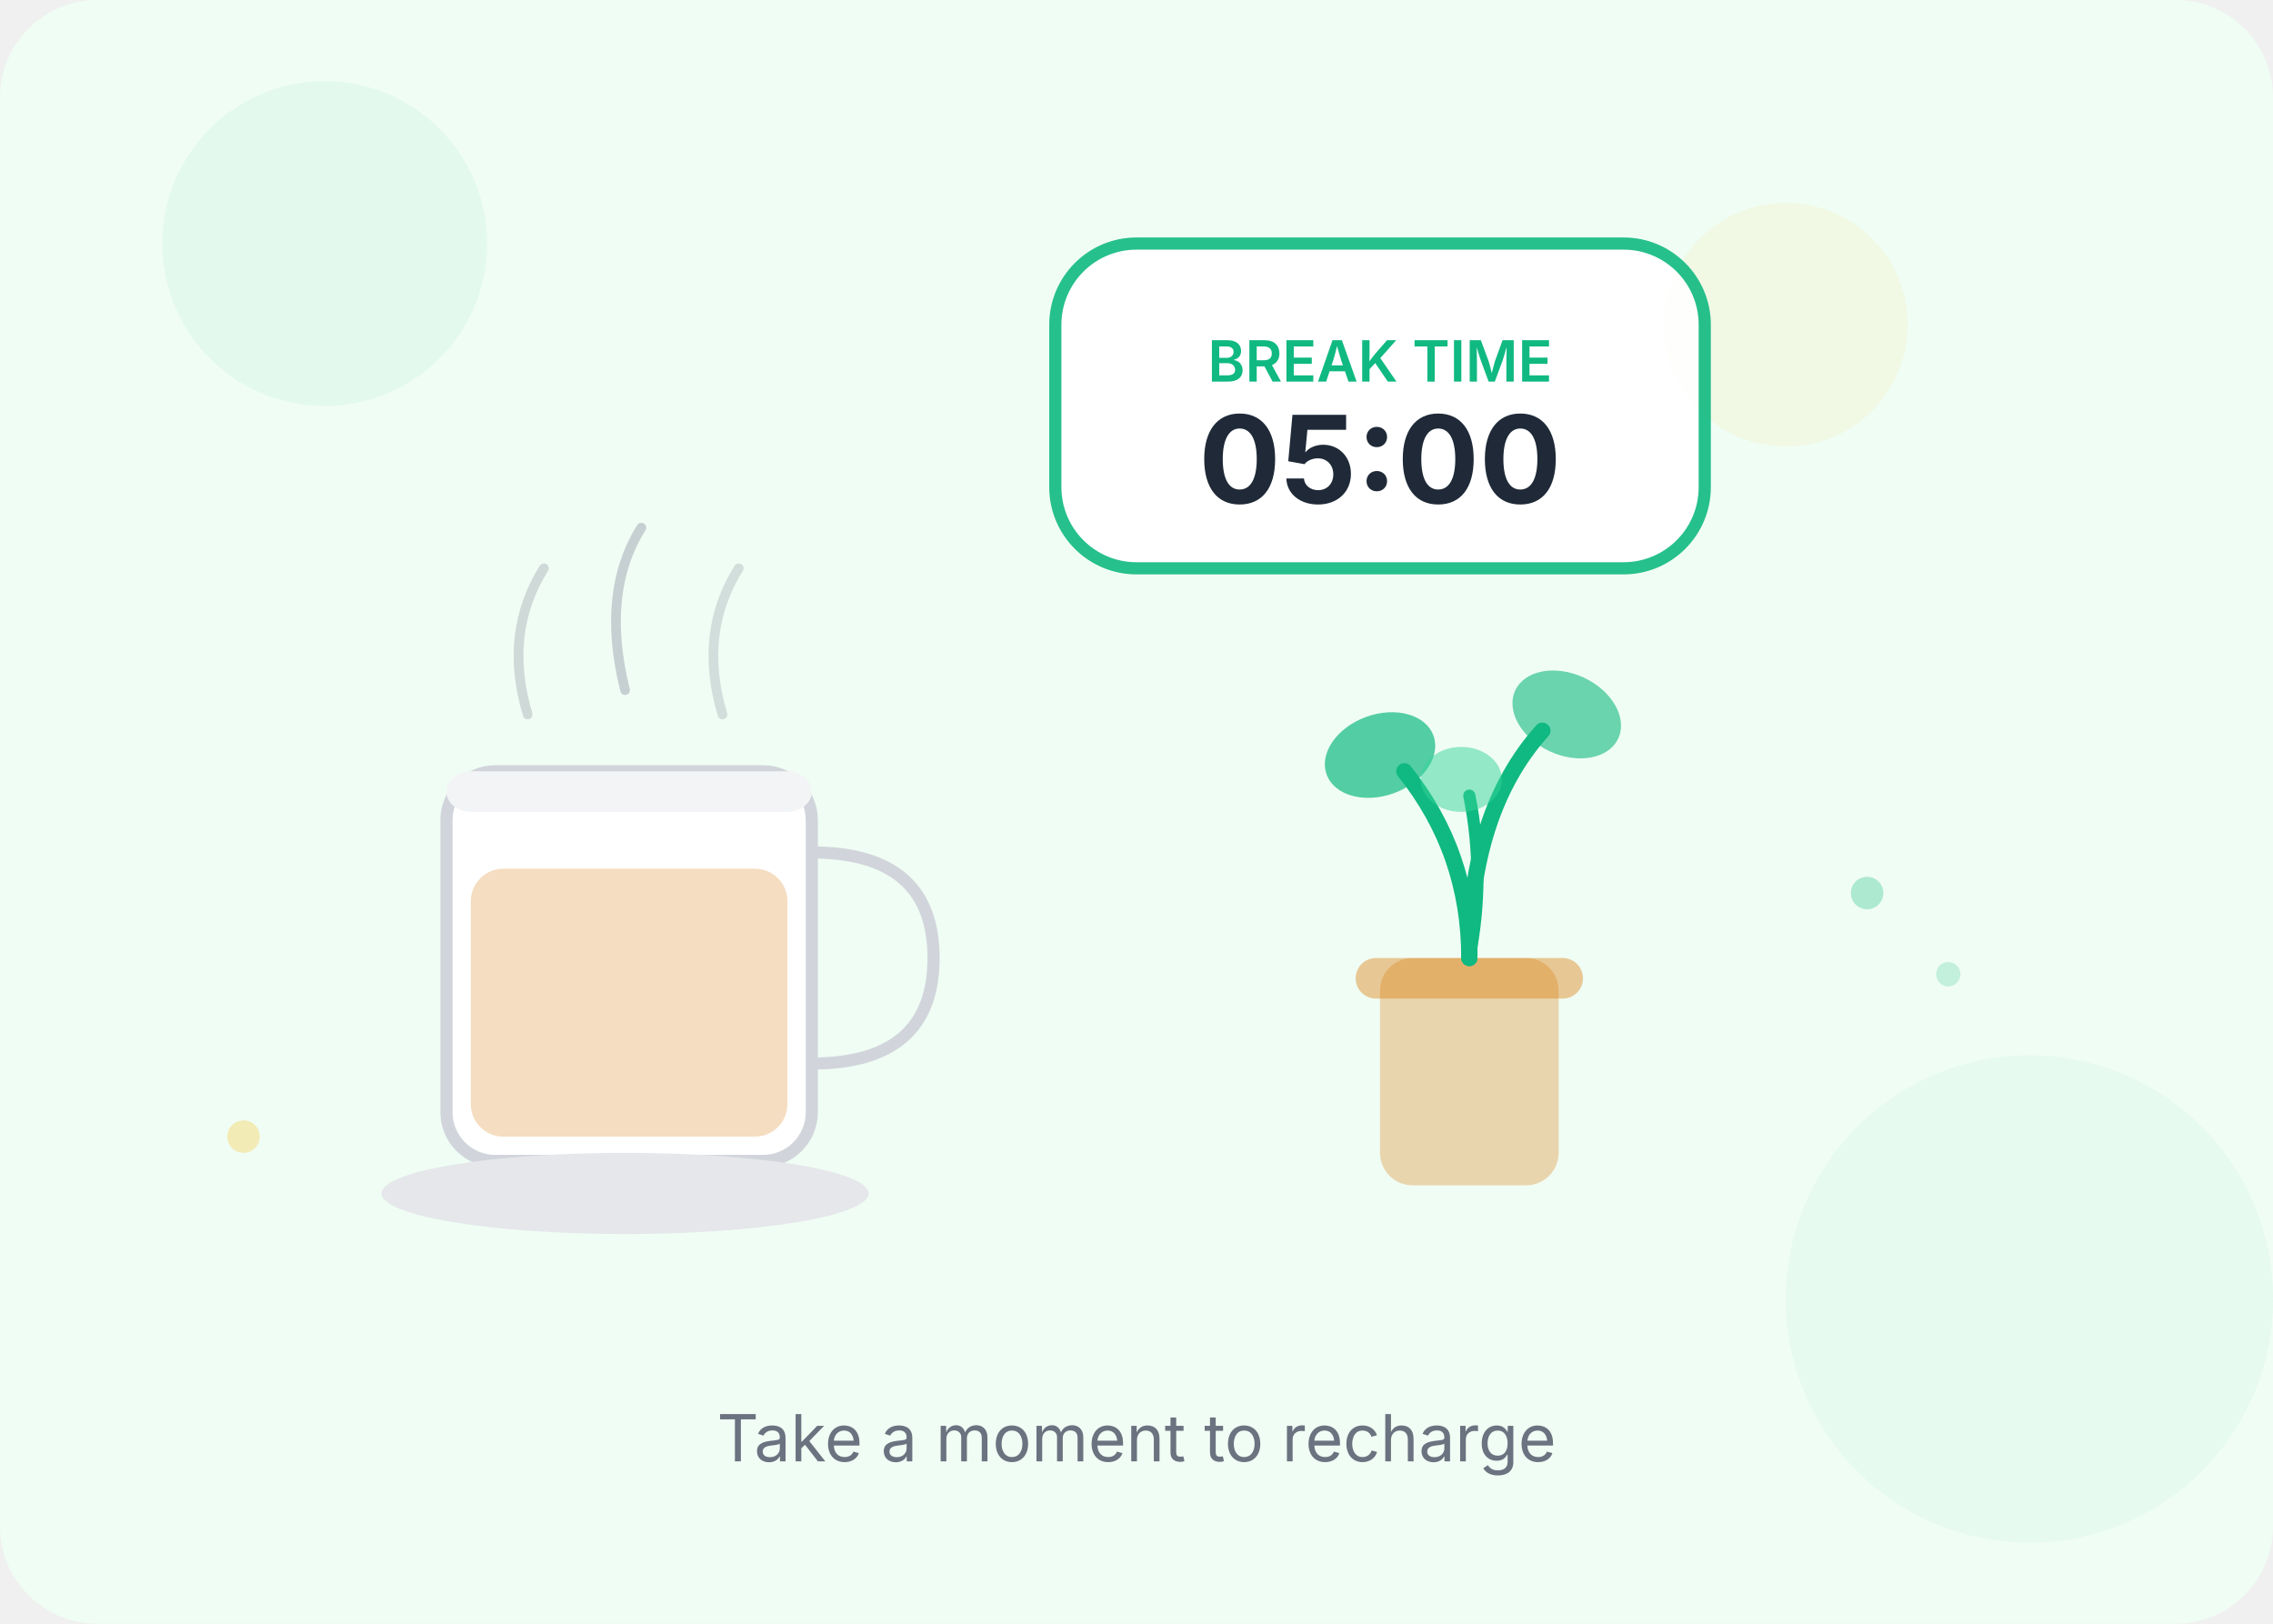
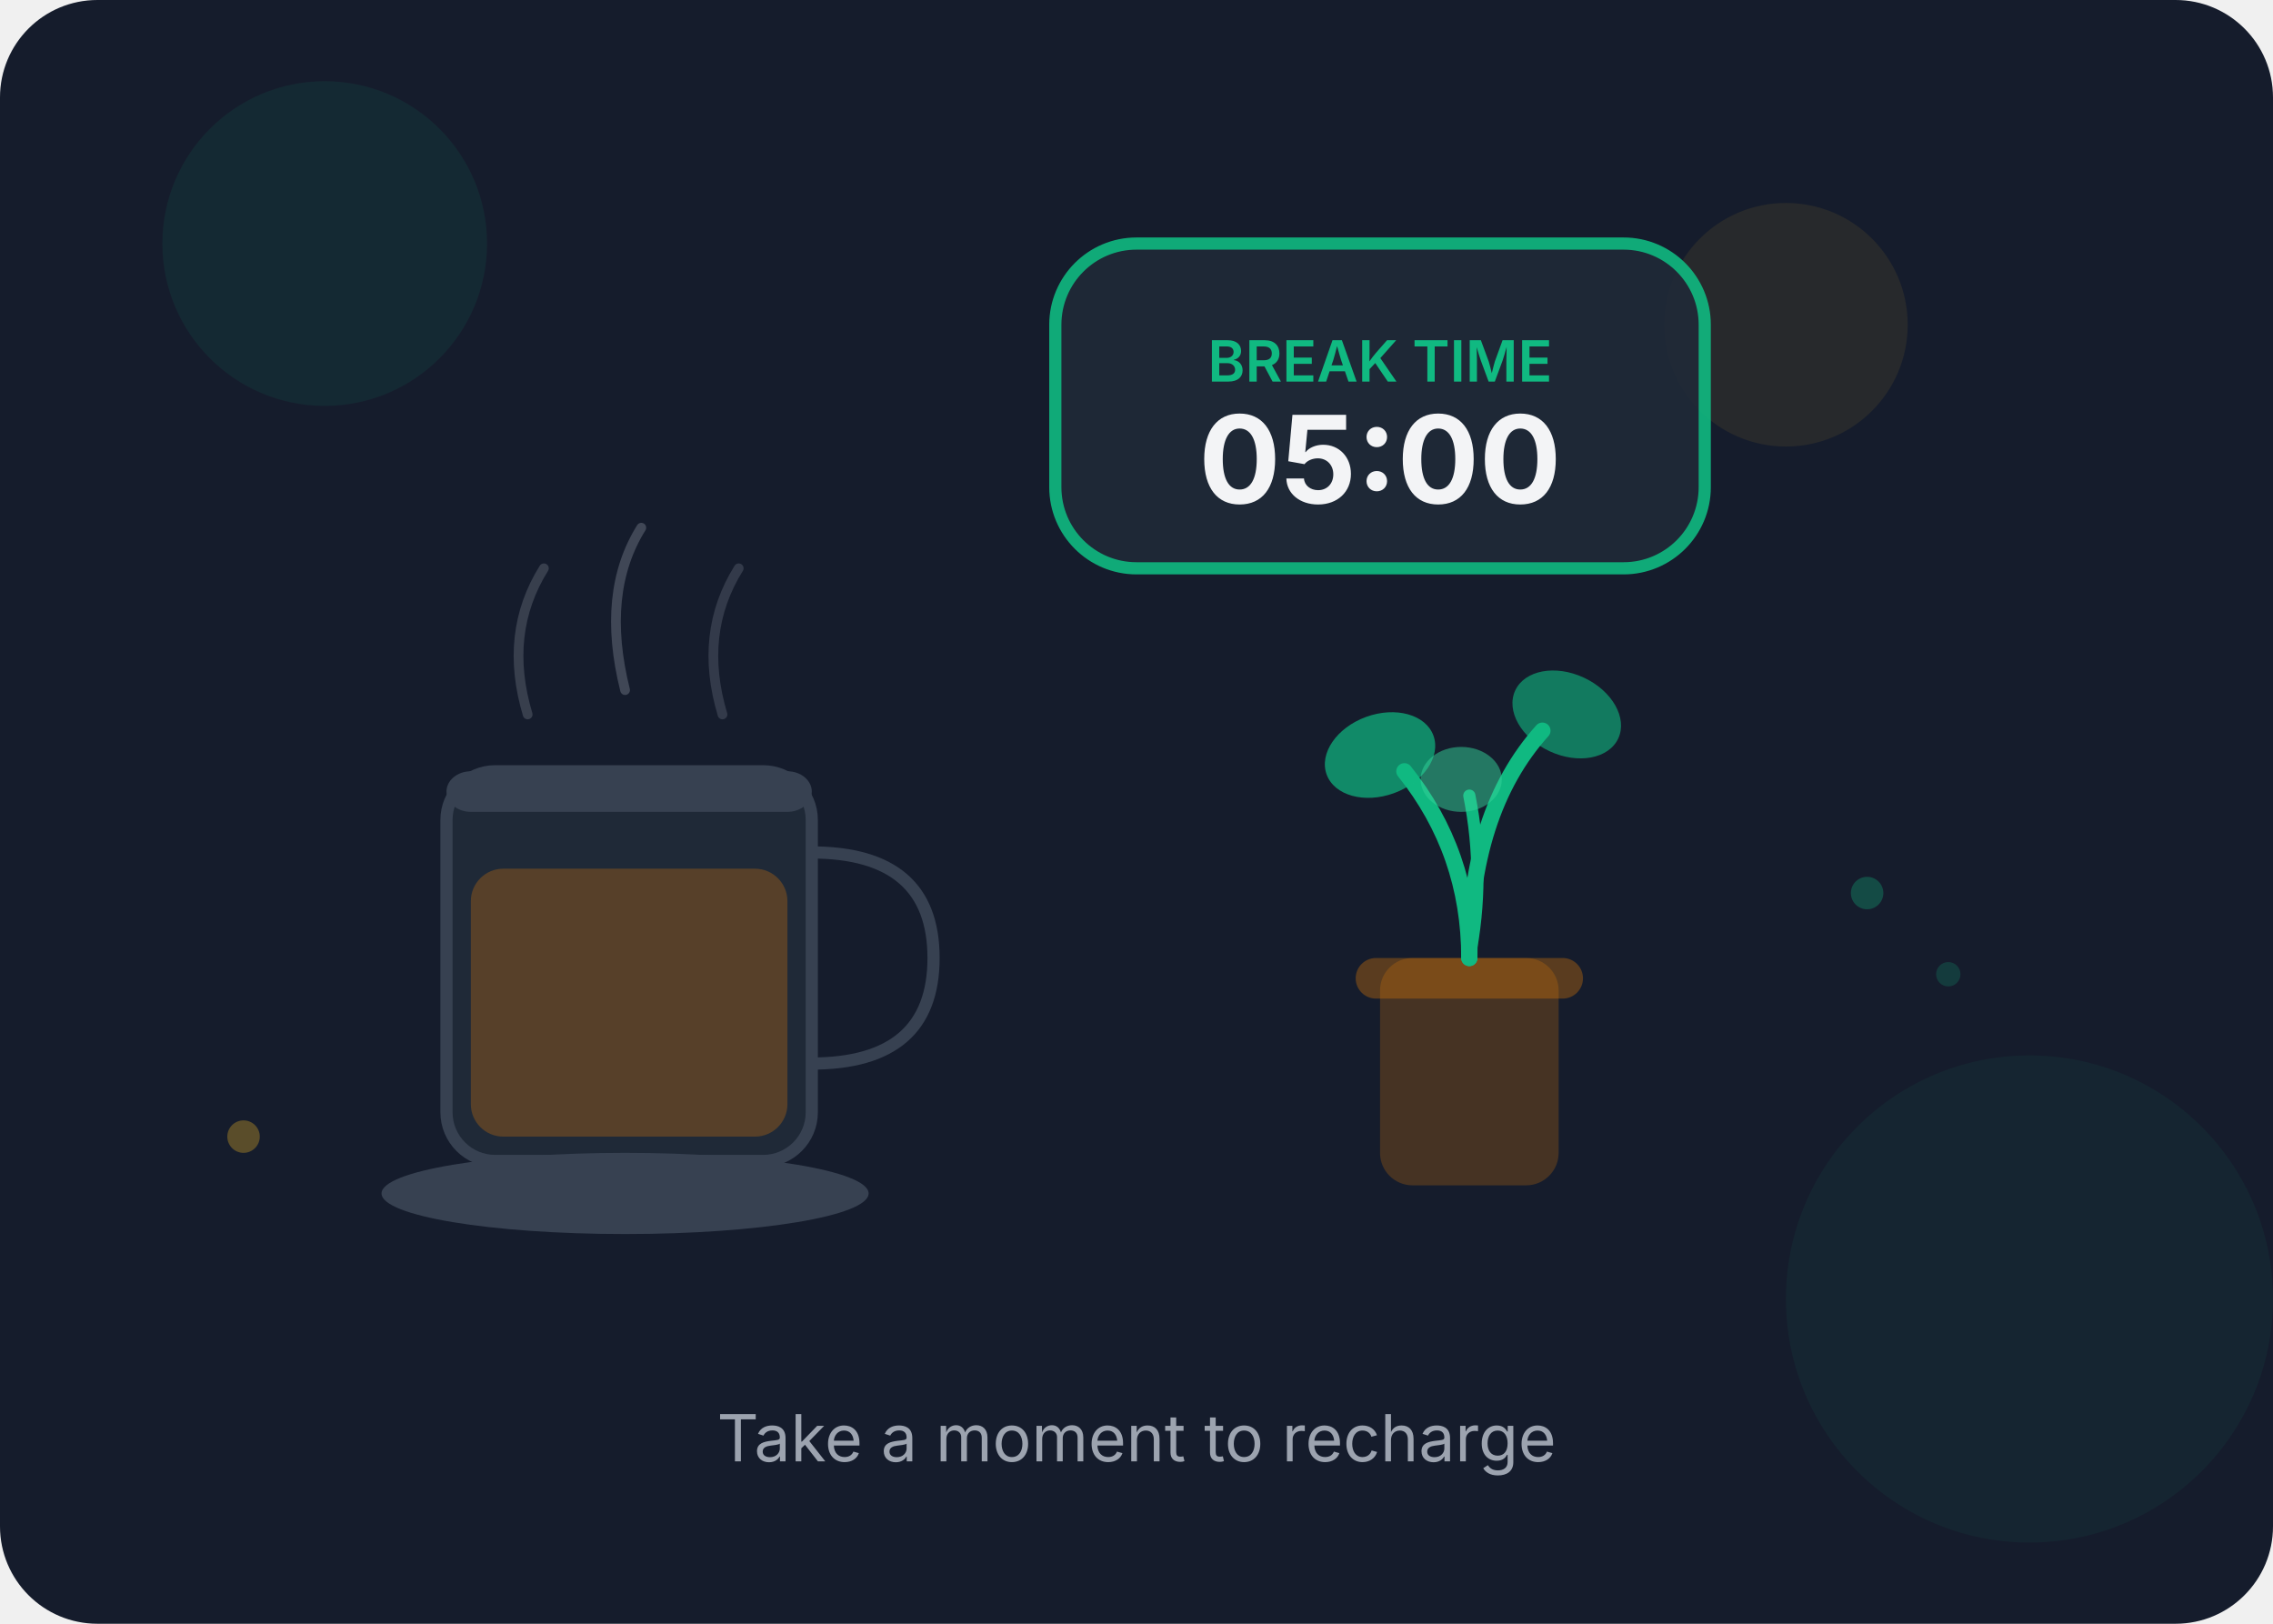
<svg xmlns="http://www.w3.org/2000/svg" viewBox="0 0 280 200">
-   <rect width="280" height="200" rx="12" fill="#f0fdf4" />
-   <circle cx="40" cy="30" r="20" fill="#10b981" opacity="0.06" />
-   <circle cx="250" cy="160" r="30" fill="#10b981" opacity="0.05" />
+   <rect width="280" height="200" rx="12" fill="#151c2c" />
+   <circle cx="40" cy="30" r="20" fill="#10b981" opacity="0.08" />
+   <circle cx="250" cy="160" r="30" fill="#10b981" opacity="0.06" />
  <circle cx="220" cy="40" r="15" fill="#fbbf24" opacity="0.08" />
-   <rect x="55" y="95" width="45" height="48" rx="6" fill="#ffffff" stroke="#d1d5db" stroke-width="1.5" />
-   <path d="M100,105 Q115,105 115,118 Q115,131 100,131" fill="none" stroke="#d1d5db" stroke-width="1.5" />
-   <rect x="58" y="107" width="39" height="33" rx="4" fill="#d97706" opacity="0.25" />
-   <rect x="55" y="95" width="45" height="5" rx="3" fill="#f3f4f6" />
-   <ellipse cx="77" cy="147" rx="30" ry="5" fill="#e5e7eb" />
-   <path d="M65,88 Q62,78 67,70" fill="none" stroke="#9ca3af" stroke-width="1.2" stroke-linecap="round" opacity="0.4" />
-   <path d="M77,85 Q74,73 79,65" fill="none" stroke="#9ca3af" stroke-width="1.2" stroke-linecap="round" opacity="0.5" />
-   <path d="M89,88 Q86,78 91,70" fill="none" stroke="#9ca3af" stroke-width="1.2" stroke-linecap="round" opacity="0.35" />
-   <rect x="170" y="118" width="22" height="28" rx="4" fill="#d97706" opacity="0.3" />
-   <rect x="167" y="118" width="28" height="5" rx="2.5" fill="#d97706" opacity="0.4" />
+   <rect x="55" y="95" width="45" height="48" rx="6" fill="#1f2937" stroke="#374151" stroke-width="1.5" />
+   <path d="M100,105 Q115,105 115,118 Q115,131 100,131" fill="none" stroke="#374151" stroke-width="1.5" />
+   <rect x="58" y="107" width="39" height="33" rx="4" fill="#d97706" opacity="0.3" />
+   <rect x="55" y="95" width="45" height="5" rx="3" fill="#374151" />
+   <ellipse cx="77" cy="147" rx="30" ry="5" fill="#374151" />
+   <path d="M65,88 Q62,78 67,70" fill="none" stroke="#6b7280" stroke-width="1.2" stroke-linecap="round" opacity="0.4" />
+   <path d="M77,85 Q74,73 79,65" fill="none" stroke="#6b7280" stroke-width="1.2" stroke-linecap="round" opacity="0.5" />
+   <path d="M89,88 Q86,78 91,70" fill="none" stroke="#6b7280" stroke-width="1.2" stroke-linecap="round" opacity="0.35" />
+   <rect x="170" y="118" width="22" height="28" rx="4" fill="#d97706" opacity="0.25" />
+   <rect x="167" y="118" width="28" height="5" rx="2.5" fill="#d97706" opacity="0.35" />
  <path d="M181,118 Q181,105 173,95" fill="none" stroke="#10b981" stroke-width="2" stroke-linecap="round" />
  <ellipse cx="170" cy="93" rx="7" ry="5" fill="#10b981" opacity="0.7" transform="rotate(-20 170 93)" />
  <path d="M181,118 Q181,100 190,90" fill="none" stroke="#10b981" stroke-width="2" stroke-linecap="round" />
  <ellipse cx="193" cy="88" rx="7" ry="5" fill="#10b981" opacity="0.6" transform="rotate(25 193 88)" />
  <path d="M181,118 Q183,108 181,98" fill="none" stroke="#10b981" stroke-width="1.5" stroke-linecap="round" />
  <ellipse cx="180" cy="96" rx="5" ry="4" fill="#34d399" opacity="0.5" />
-   <rect x="130" y="30" width="80" height="40" rx="10" fill="#ffffff" stroke="#10b981" stroke-width="1.5" opacity="0.9" />
+   <rect x="130" y="30" width="80" height="40" rx="10" fill="#1f2937" stroke="#10b981" stroke-width="1.5" opacity="0.9" />
  <text x="170" y="47" text-anchor="middle" font-family="Inter, sans-serif" font-size="7" fill="#10b981" font-weight="600">BREAK TIME</text>
-   <text x="170" y="62" text-anchor="middle" font-family="Inter, sans-serif" font-size="15" fill="#1f2937" font-weight="700">05:00</text>
-   <text x="140" y="180" text-anchor="middle" font-family="Inter, sans-serif" font-size="8" fill="#6b7280">Take a moment to recharge</text>
+   <text x="170" y="62" text-anchor="middle" font-family="Inter, sans-serif" font-size="15" fill="#f3f4f6" font-weight="700">05:00</text>
+   <text x="140" y="180" text-anchor="middle" font-family="Inter, sans-serif" font-size="8" fill="#9ca3af">Take a moment to recharge</text>
  <circle cx="230" cy="110" r="2" fill="#10b981" opacity="0.3" />
  <circle cx="240" cy="120" r="1.5" fill="#10b981" opacity="0.2" />
  <circle cx="30" cy="140" r="2" fill="#fbbf24" opacity="0.3" />
</svg>
